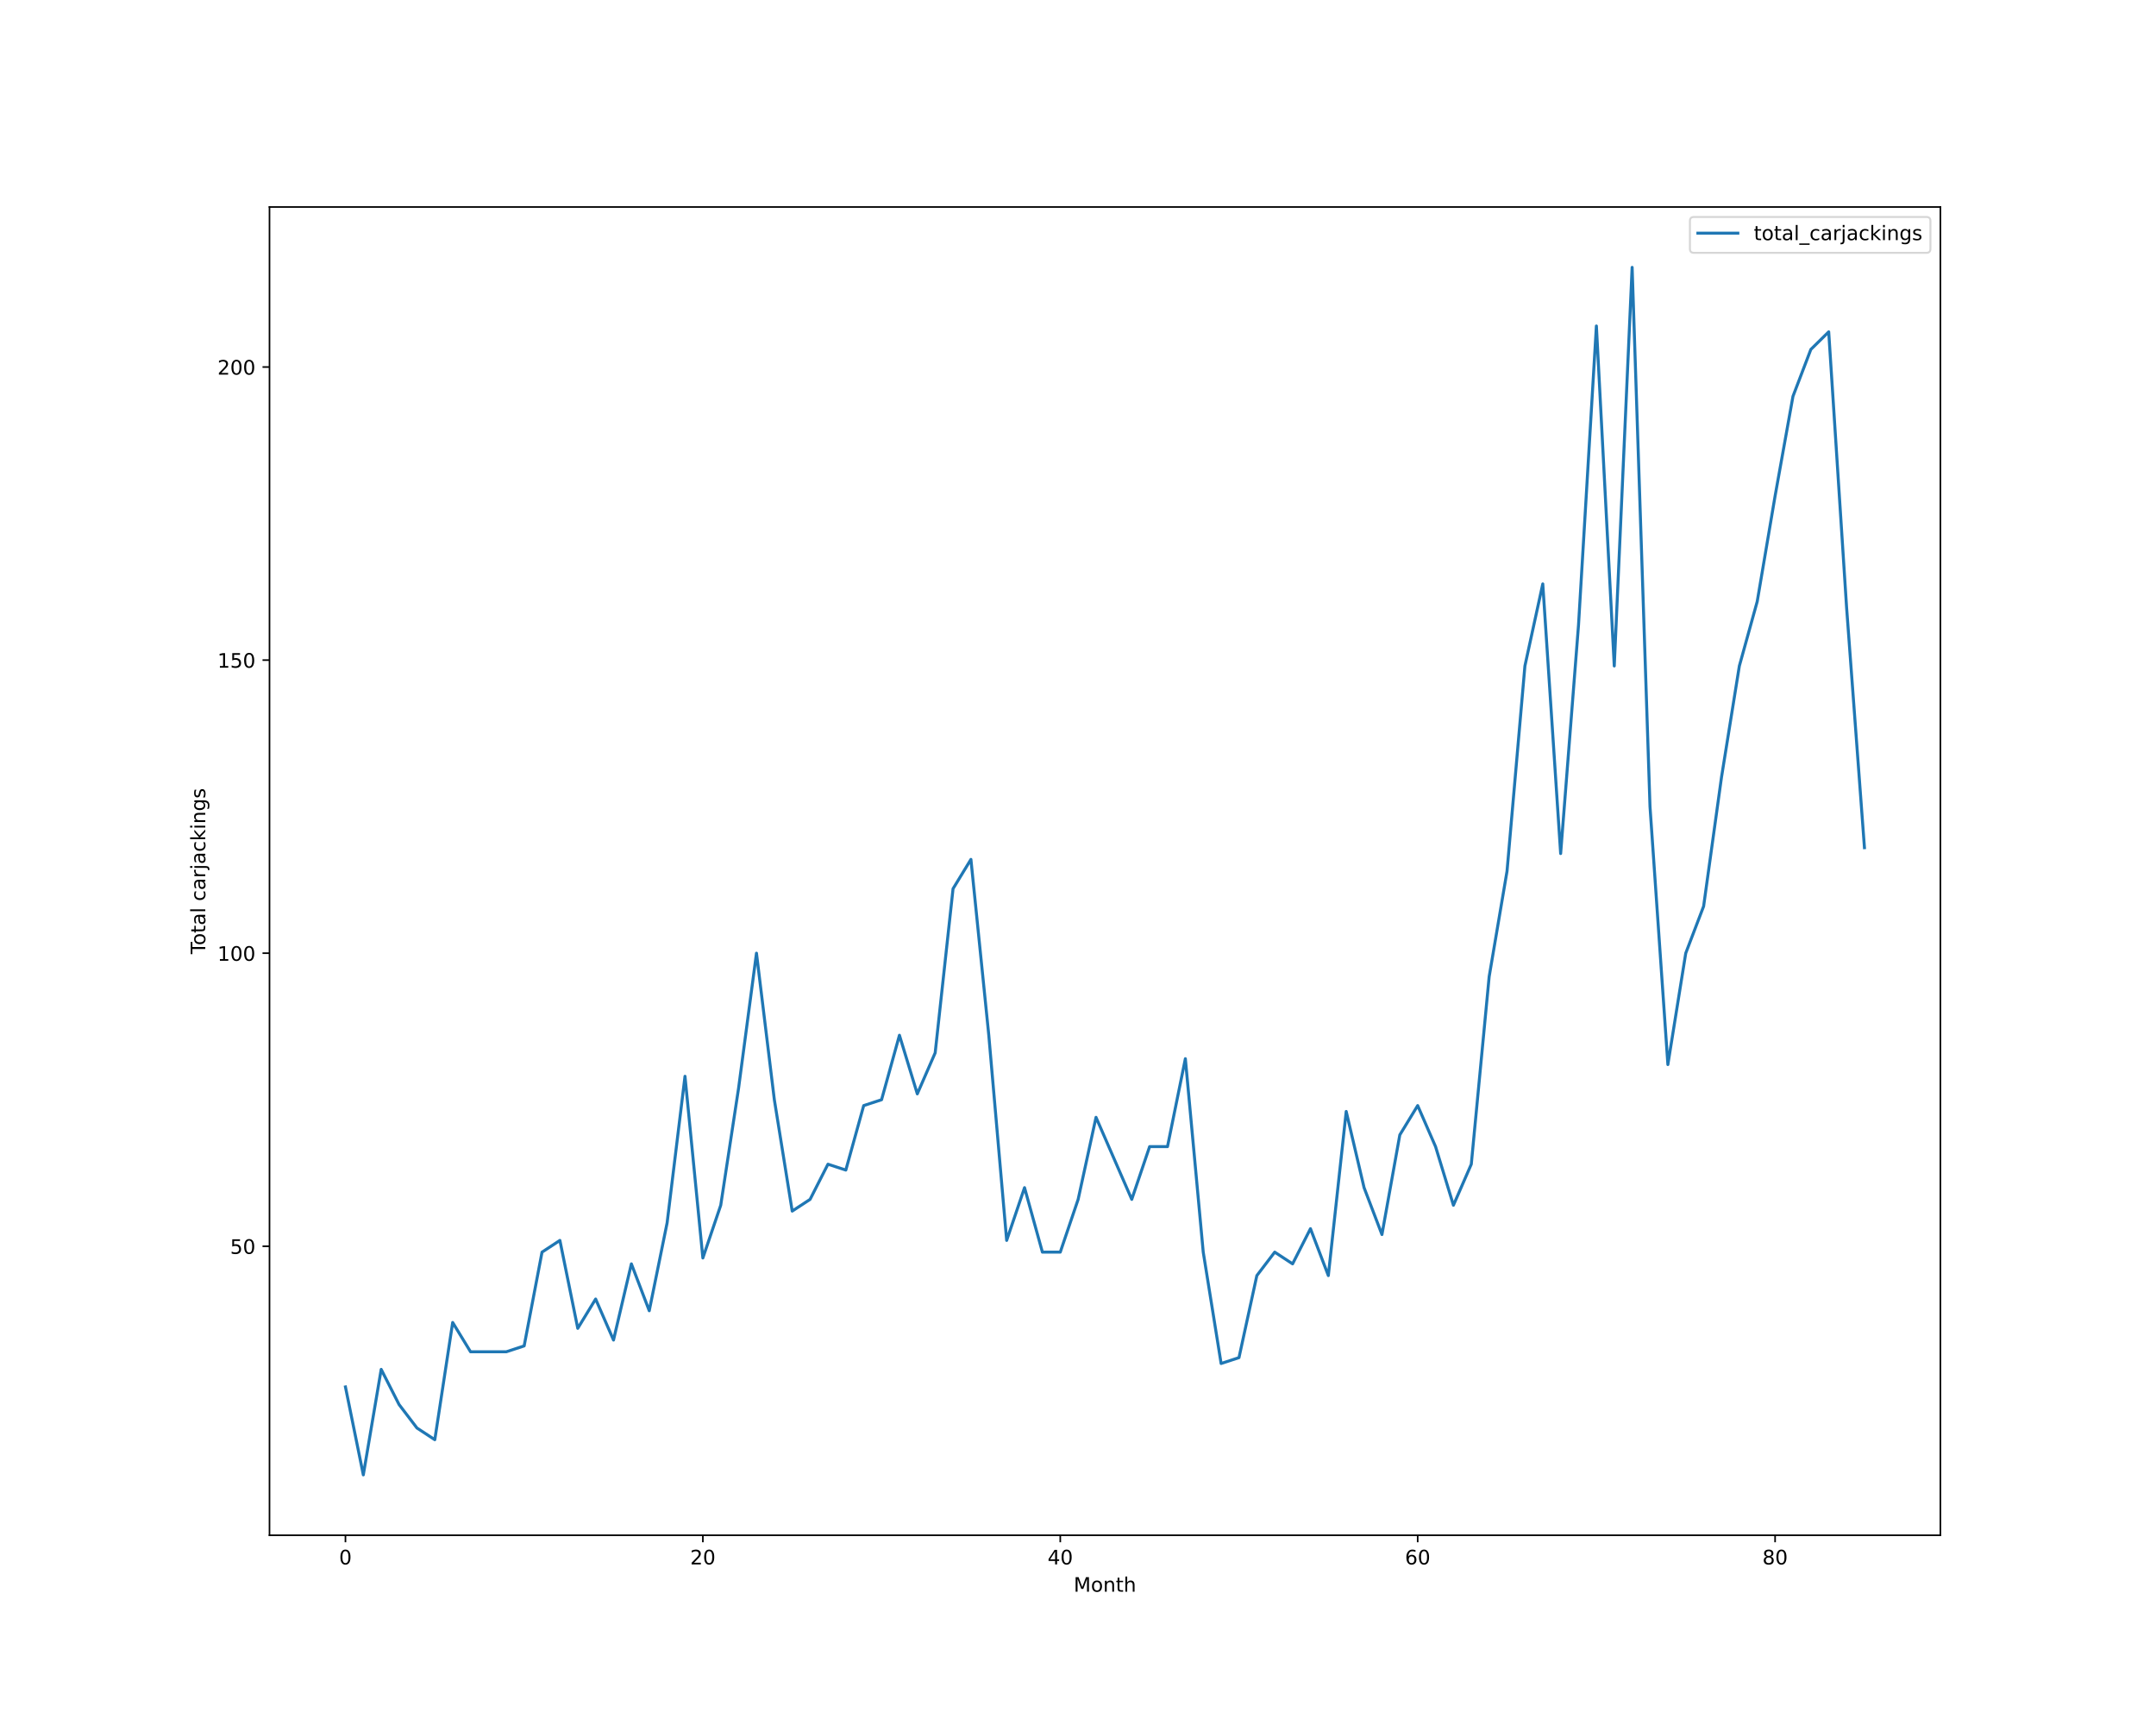
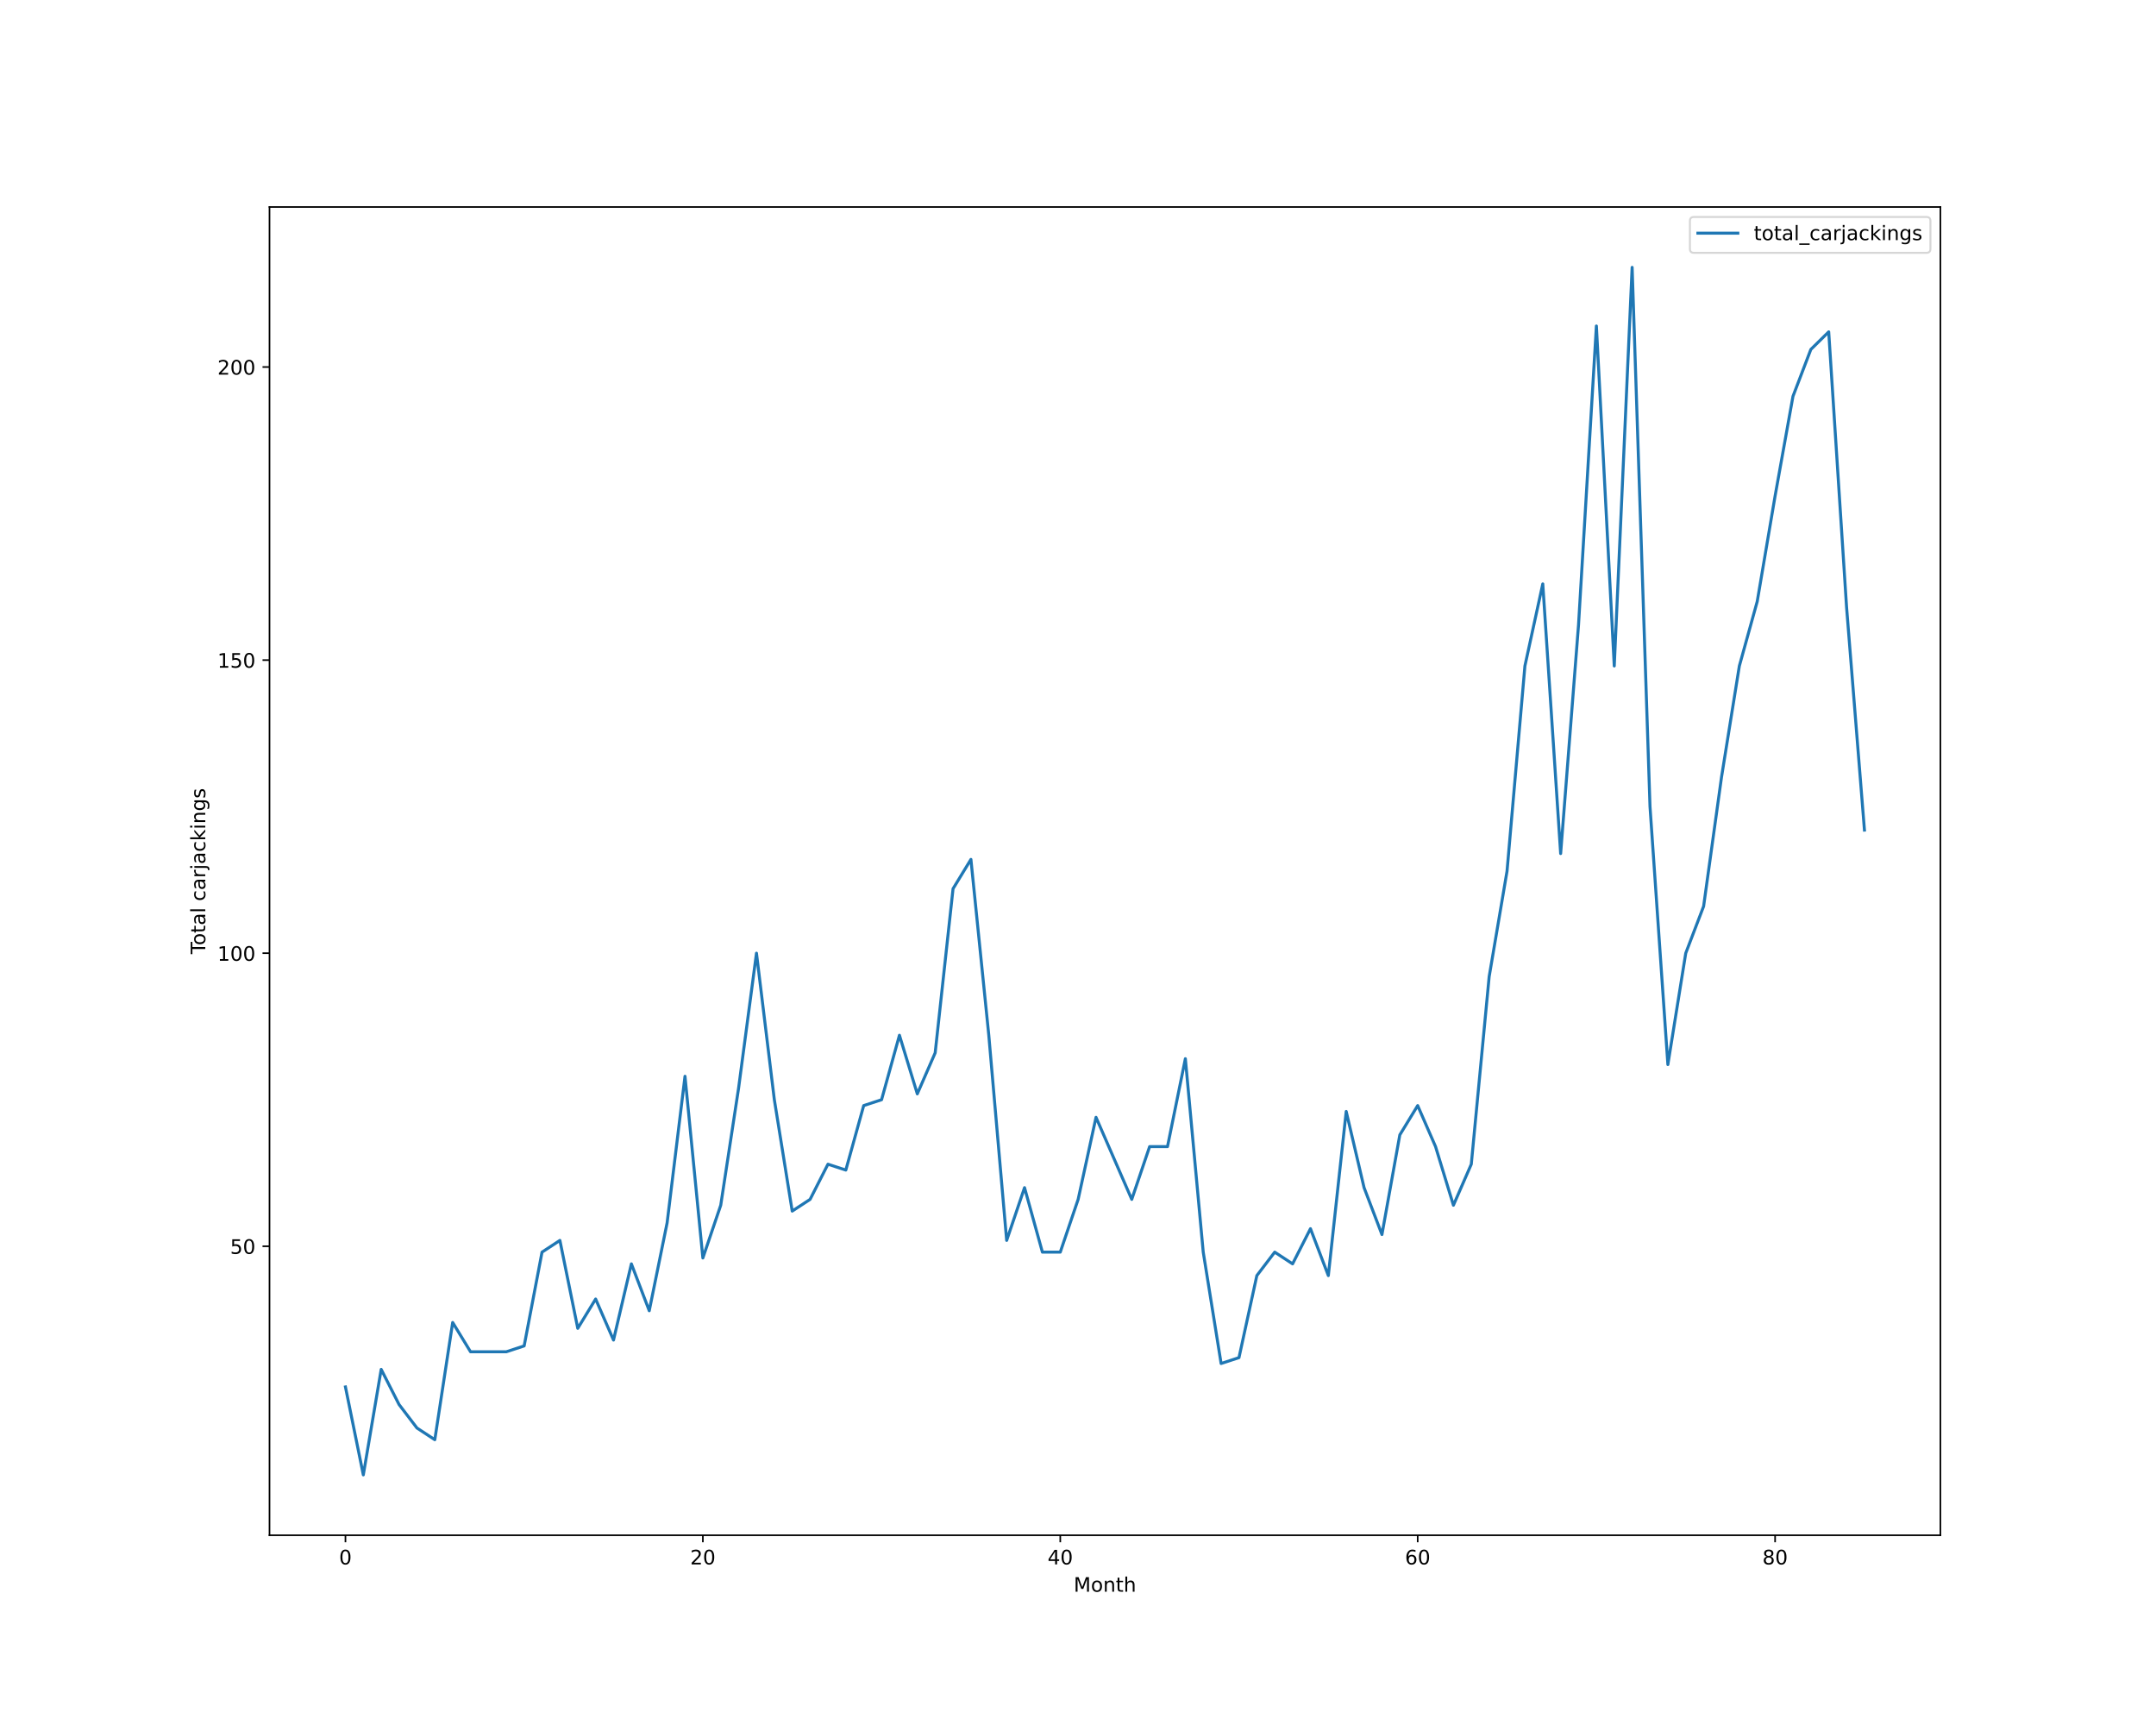
<svg xmlns="http://www.w3.org/2000/svg" xmlns:xlink="http://www.w3.org/1999/xlink" height="864pt" version="1.1" viewBox="0 0 1080 864" width="1080pt">
  <defs>
    <style type="text/css">*{stroke-linecap:butt;stroke-linejoin:round;}</style>
  </defs>
  <g id="figure_1">
    <g id="patch_1">
      <path d="M 0 864  L 1080 864  L 1080 0  L 0 0  z " style="fill:#ffffff;" />
    </g>
    <g id="axes_1">
      <g id="patch_2">
        <path d="M 135 768.96  L 972 768.96  L 972 103.68  L 135 103.68  z " style="fill:#ffffff;" />
      </g>
      <g id="matplotlib.axis_1">
        <g id="xtick_1">
          <g id="line2d_1">
            <defs>
-               <path d="M 0 0  L 0 3.5  " id="m11801aecba" style="stroke:#000000;stroke-width:0.8;" />
-             </defs>
-             <g>
-               <use style="stroke:#000000;stroke-width:0.8;" x="173.045" xlink:href="#m11801aecba" y="768.96" />
+               <path d="M 0 0  L 0 3.5  " id="m7a354d1640" style="stroke:#000000;stroke-width:0.8;" />
+             </defs>
+             <g>
+               <use style="stroke:#000000;stroke-width:0.8;" x="173.045" xlink:href="#m7a354d1640" y="768.96" />
            </g>
          </g>
          <g id="text_1">
            <g transform="translate(169.8642 783.5584)scale(0.1 -0.1)">
              <defs>
                <path d="M 2034 4250  Q 1547 4250 1301 3770  Q 1056 3291 1056 2328  Q 1056 1369 1301 889  Q 1547 409 2034 409  Q 2525 409 2770 889  Q 3016 1369 3016 2328  Q 3016 3291 2770 3770  Q 2525 4250 2034 4250  z M 2034 4750  Q 2819 4750 3233 4129  Q 3647 3509 3647 2328  Q 3647 1150 3233 529  Q 2819 -91 2034 -91  Q 1250 -91 836 529  Q 422 1150 422 2328  Q 422 3509 836 4129  Q 1250 4750 2034 4750  z " id="DejaVuSans-30" transform="scale(0.015625)" />
              </defs>
              <use xlink:href="#DejaVuSans-30" />
            </g>
          </g>
        </g>
        <g id="xtick_2">
          <g id="line2d_2">
            <g>
-               <use style="stroke:#000000;stroke-width:0.8;" x="352.083" xlink:href="#m11801aecba" y="768.96" />
+               <use style="stroke:#000000;stroke-width:0.8;" x="352.083" xlink:href="#m7a354d1640" y="768.96" />
            </g>
          </g>
          <g id="text_2">
            <g transform="translate(345.7204 783.5584)scale(0.1 -0.1)">
              <defs>
                <path d="M 1228 531  L 3431 531  L 3431 0  L 469 0  L 469 531  Q 828 903 1448 1529  Q 2069 2156 2228 2338  Q 2531 2678 2651 2914  Q 2772 3150 2772 3378  Q 2772 3750 2511 3984  Q 2250 4219 1831 4219  Q 1534 4219 1204 4116  Q 875 4013 500 3803  L 500 4441  Q 881 4594 1212 4672  Q 1544 4750 1819 4750  Q 2544 4750 2975 4387  Q 3406 4025 3406 3419  Q 3406 3131 3298 2873  Q 3191 2616 2906 2266  Q 2828 2175 2409 1742  Q 1991 1309 1228 531  z " id="DejaVuSans-32" transform="scale(0.015625)" />
              </defs>
              <use xlink:href="#DejaVuSans-32" />
              <use x="63.623" xlink:href="#DejaVuSans-30" />
            </g>
          </g>
        </g>
        <g id="xtick_3">
          <g id="line2d_3">
            <g>
-               <use style="stroke:#000000;stroke-width:0.8;" x="531.12" xlink:href="#m11801aecba" y="768.96" />
+               <use style="stroke:#000000;stroke-width:0.8;" x="531.12" xlink:href="#m7a354d1640" y="768.96" />
            </g>
          </g>
          <g id="text_3">
            <g transform="translate(524.7578 783.5584)scale(0.1 -0.1)">
              <defs>
                <path d="M 2419 4116  L 825 1625  L 2419 1625  L 2419 4116  z M 2253 4666  L 3047 4666  L 3047 1625  L 3713 1625  L 3713 1100  L 3047 1100  L 3047 0  L 2419 0  L 2419 1100  L 313 1100  L 313 1709  L 2253 4666  z " id="DejaVuSans-34" transform="scale(0.015625)" />
              </defs>
              <use xlink:href="#DejaVuSans-34" />
              <use x="63.623" xlink:href="#DejaVuSans-30" />
            </g>
          </g>
        </g>
        <g id="xtick_4">
          <g id="line2d_4">
            <g>
-               <use style="stroke:#000000;stroke-width:0.8;" x="710.158" xlink:href="#m11801aecba" y="768.96" />
+               <use style="stroke:#000000;stroke-width:0.8;" x="710.158" xlink:href="#m7a354d1640" y="768.96" />
            </g>
          </g>
          <g id="text_4">
            <g transform="translate(703.7953 783.5584)scale(0.1 -0.1)">
              <defs>
                <path d="M 2113 2584  Q 1688 2584 1439 2293  Q 1191 2003 1191 1497  Q 1191 994 1439 701  Q 1688 409 2113 409  Q 2538 409 2786 701  Q 3034 994 3034 1497  Q 3034 2003 2786 2293  Q 2538 2584 2113 2584  z M 3366 4563  L 3366 3988  Q 3128 4100 2886 4159  Q 2644 4219 2406 4219  Q 1781 4219 1451 3797  Q 1122 3375 1075 2522  Q 1259 2794 1537 2939  Q 1816 3084 2150 3084  Q 2853 3084 3261 2657  Q 3669 2231 3669 1497  Q 3669 778 3244 343  Q 2819 -91 2113 -91  Q 1303 -91 875 529  Q 447 1150 447 2328  Q 447 3434 972 4092  Q 1497 4750 2381 4750  Q 2619 4750 2861 4703  Q 3103 4656 3366 4563  z " id="DejaVuSans-36" transform="scale(0.015625)" />
              </defs>
              <use xlink:href="#DejaVuSans-36" />
              <use x="63.623" xlink:href="#DejaVuSans-30" />
            </g>
          </g>
        </g>
        <g id="xtick_5">
          <g id="line2d_5">
            <g>
-               <use style="stroke:#000000;stroke-width:0.8;" x="889.195" xlink:href="#m11801aecba" y="768.96" />
+               <use style="stroke:#000000;stroke-width:0.8;" x="889.195" xlink:href="#m7a354d1640" y="768.96" />
            </g>
          </g>
          <g id="text_5">
            <g transform="translate(882.8327 783.5584)scale(0.1 -0.1)">
              <defs>
                <path d="M 2034 2216  Q 1584 2216 1326 1975  Q 1069 1734 1069 1313  Q 1069 891 1326 650  Q 1584 409 2034 409  Q 2484 409 2743 651  Q 3003 894 3003 1313  Q 3003 1734 2745 1975  Q 2488 2216 2034 2216  z M 1403 2484  Q 997 2584 770 2862  Q 544 3141 544 3541  Q 544 4100 942 4425  Q 1341 4750 2034 4750  Q 2731 4750 3128 4425  Q 3525 4100 3525 3541  Q 3525 3141 3298 2862  Q 3072 2584 2669 2484  Q 3125 2378 3379 2068  Q 3634 1759 3634 1313  Q 3634 634 3220 271  Q 2806 -91 2034 -91  Q 1263 -91 848 271  Q 434 634 434 1313  Q 434 1759 690 2068  Q 947 2378 1403 2484  z M 1172 3481  Q 1172 3119 1398 2916  Q 1625 2713 2034 2713  Q 2441 2713 2670 2916  Q 2900 3119 2900 3481  Q 2900 3844 2670 4047  Q 2441 4250 2034 4250  Q 1625 4250 1398 4047  Q 1172 3844 1172 3481  z " id="DejaVuSans-38" transform="scale(0.015625)" />
              </defs>
              <use xlink:href="#DejaVuSans-38" />
              <use x="63.623" xlink:href="#DejaVuSans-30" />
            </g>
          </g>
        </g>
        <g id="text_6">
          <g transform="translate(537.8289 797.2366)scale(0.1 -0.1)">
            <defs>
              <path d="M 628 4666  L 1569 4666  L 2759 1491  L 3956 4666  L 4897 4666  L 4897 0  L 4281 0  L 4281 4097  L 3078 897  L 2444 897  L 1241 4097  L 1241 0  L 628 0  L 628 4666  z " id="DejaVuSans-4d" transform="scale(0.015625)" />
              <path d="M 1959 3097  Q 1497 3097 1228 2736  Q 959 2375 959 1747  Q 959 1119 1226 758  Q 1494 397 1959 397  Q 2419 397 2687 759  Q 2956 1122 2956 1747  Q 2956 2369 2687 2733  Q 2419 3097 1959 3097  z M 1959 3584  Q 2709 3584 3137 3096  Q 3566 2609 3566 1747  Q 3566 888 3137 398  Q 2709 -91 1959 -91  Q 1206 -91 779 398  Q 353 888 353 1747  Q 353 2609 779 3096  Q 1206 3584 1959 3584  z " id="DejaVuSans-6f" transform="scale(0.015625)" />
              <path d="M 3513 2113  L 3513 0  L 2938 0  L 2938 2094  Q 2938 2591 2744 2837  Q 2550 3084 2163 3084  Q 1697 3084 1428 2787  Q 1159 2491 1159 1978  L 1159 0  L 581 0  L 581 3500  L 1159 3500  L 1159 2956  Q 1366 3272 1645 3428  Q 1925 3584 2291 3584  Q 2894 3584 3203 3211  Q 3513 2838 3513 2113  z " id="DejaVuSans-6e" transform="scale(0.015625)" />
              <path d="M 1172 4494  L 1172 3500  L 2356 3500  L 2356 3053  L 1172 3053  L 1172 1153  Q 1172 725 1289 603  Q 1406 481 1766 481  L 2356 481  L 2356 0  L 1766 0  Q 1100 0 847 248  Q 594 497 594 1153  L 594 3053  L 172 3053  L 172 3500  L 594 3500  L 594 4494  L 1172 4494  z " id="DejaVuSans-74" transform="scale(0.015625)" />
              <path d="M 3513 2113  L 3513 0  L 2938 0  L 2938 2094  Q 2938 2591 2744 2837  Q 2550 3084 2163 3084  Q 1697 3084 1428 2787  Q 1159 2491 1159 1978  L 1159 0  L 581 0  L 581 4863  L 1159 4863  L 1159 2956  Q 1366 3272 1645 3428  Q 1925 3584 2291 3584  Q 2894 3584 3203 3211  Q 3513 2838 3513 2113  z " id="DejaVuSans-68" transform="scale(0.015625)" />
            </defs>
            <use xlink:href="#DejaVuSans-4d" />
            <use x="86.279" xlink:href="#DejaVuSans-6f" />
            <use x="147.461" xlink:href="#DejaVuSans-6e" />
            <use x="210.84" xlink:href="#DejaVuSans-74" />
            <use x="250.049" xlink:href="#DejaVuSans-68" />
          </g>
        </g>
      </g>
      <g id="matplotlib.axis_2">
        <g id="ytick_1">
          <g id="line2d_6">
            <defs>
-               <path d="M 0 0  L -3.5 0  " id="m342a920832" style="stroke:#000000;stroke-width:0.8;" />
-             </defs>
-             <g>
-               <use style="stroke:#000000;stroke-width:0.8;" x="135" xlink:href="#m342a920832" y="624.219" />
+               <path d="M 0 0  L -3.5 0  " id="mced653ecbb" style="stroke:#000000;stroke-width:0.8;" />
+             </defs>
+             <g>
+               <use style="stroke:#000000;stroke-width:0.8;" x="135" xlink:href="#mced653ecbb" y="624.219" />
            </g>
          </g>
          <g id="text_7">
            <g transform="translate(115.275 628.0182)scale(0.1 -0.1)">
              <defs>
                <path d="M 691 4666  L 3169 4666  L 3169 4134  L 1269 4134  L 1269 2991  Q 1406 3038 1543 3061  Q 1681 3084 1819 3084  Q 2600 3084 3056 2656  Q 3513 2228 3513 1497  Q 3513 744 3044 326  Q 2575 -91 1722 -91  Q 1428 -91 1123 -41  Q 819 9 494 109  L 494 744  Q 775 591 1075 516  Q 1375 441 1709 441  Q 2250 441 2565 725  Q 2881 1009 2881 1497  Q 2881 1984 2565 2268  Q 2250 2553 1709 2553  Q 1456 2553 1204 2497  Q 953 2441 691 2322  L 691 4666  z " id="DejaVuSans-35" transform="scale(0.015625)" />
              </defs>
              <use xlink:href="#DejaVuSans-35" />
              <use x="63.623" xlink:href="#DejaVuSans-30" />
            </g>
          </g>
        </g>
        <g id="ytick_2">
          <g id="line2d_7">
            <g>
-               <use style="stroke:#000000;stroke-width:0.8;" x="135" xlink:href="#m342a920832" y="477.423" />
+               <use style="stroke:#000000;stroke-width:0.8;" x="135" xlink:href="#mced653ecbb" y="477.423" />
            </g>
          </g>
          <g id="text_8">
            <g transform="translate(108.9125 481.2221)scale(0.1 -0.1)">
              <defs>
                <path d="M 794 531  L 1825 531  L 1825 4091  L 703 3866  L 703 4441  L 1819 4666  L 2450 4666  L 2450 531  L 3481 531  L 3481 0  L 794 0  L 794 531  z " id="DejaVuSans-31" transform="scale(0.015625)" />
              </defs>
              <use xlink:href="#DejaVuSans-31" />
              <use x="63.623" xlink:href="#DejaVuSans-30" />
              <use x="127.246" xlink:href="#DejaVuSans-30" />
            </g>
          </g>
        </g>
        <g id="ytick_3">
          <g id="line2d_8">
            <g>
-               <use style="stroke:#000000;stroke-width:0.8;" x="135" xlink:href="#m342a920832" y="330.627" />
+               <use style="stroke:#000000;stroke-width:0.8;" x="135" xlink:href="#mced653ecbb" y="330.627" />
            </g>
          </g>
          <g id="text_9">
            <g transform="translate(108.9125 334.426)scale(0.1 -0.1)">
              <use xlink:href="#DejaVuSans-31" />
              <use x="63.623" xlink:href="#DejaVuSans-35" />
              <use x="127.246" xlink:href="#DejaVuSans-30" />
            </g>
          </g>
        </g>
        <g id="ytick_4">
          <g id="line2d_9">
            <g>
-               <use style="stroke:#000000;stroke-width:0.8;" x="135" xlink:href="#m342a920832" y="183.831" />
+               <use style="stroke:#000000;stroke-width:0.8;" x="135" xlink:href="#mced653ecbb" y="183.831" />
            </g>
          </g>
          <g id="text_10">
            <g transform="translate(108.9125 187.6299)scale(0.1 -0.1)">
              <use xlink:href="#DejaVuSans-32" />
              <use x="63.623" xlink:href="#DejaVuSans-30" />
              <use x="127.246" xlink:href="#DejaVuSans-30" />
            </g>
          </g>
        </g>
        <g id="text_11">
          <g transform="translate(102.8328 477.8888)rotate(-90)scale(0.1 -0.1)">
            <defs>
              <path d="M -19 4666  L 3928 4666  L 3928 4134  L 2272 4134  L 2272 0  L 1638 0  L 1638 4134  L -19 4134  L -19 4666  z " id="DejaVuSans-54" transform="scale(0.015625)" />
              <path d="M 2194 1759  Q 1497 1759 1228 1600  Q 959 1441 959 1056  Q 959 750 1161 570  Q 1363 391 1709 391  Q 2188 391 2477 730  Q 2766 1069 2766 1631  L 2766 1759  L 2194 1759  z M 3341 1997  L 3341 0  L 2766 0  L 2766 531  Q 2569 213 2275 61  Q 1981 -91 1556 -91  Q 1019 -91 701 211  Q 384 513 384 1019  Q 384 1609 779 1909  Q 1175 2209 1959 2209  L 2766 2209  L 2766 2266  Q 2766 2663 2505 2880  Q 2244 3097 1772 3097  Q 1472 3097 1187 3025  Q 903 2953 641 2809  L 641 3341  Q 956 3463 1253 3523  Q 1550 3584 1831 3584  Q 2591 3584 2966 3190  Q 3341 2797 3341 1997  z " id="DejaVuSans-61" transform="scale(0.015625)" />
              <path d="M 603 4863  L 1178 4863  L 1178 0  L 603 0  L 603 4863  z " id="DejaVuSans-6c" transform="scale(0.015625)" />
              <path id="DejaVuSans-20" transform="scale(0.015625)" />
              <path d="M 3122 3366  L 3122 2828  Q 2878 2963 2633 3030  Q 2388 3097 2138 3097  Q 1578 3097 1268 2742  Q 959 2388 959 1747  Q 959 1106 1268 751  Q 1578 397 2138 397  Q 2388 397 2633 464  Q 2878 531 3122 666  L 3122 134  Q 2881 22 2623 -34  Q 2366 -91 2075 -91  Q 1284 -91 818 406  Q 353 903 353 1747  Q 353 2603 823 3093  Q 1294 3584 2113 3584  Q 2378 3584 2631 3529  Q 2884 3475 3122 3366  z " id="DejaVuSans-63" transform="scale(0.015625)" />
              <path d="M 2631 2963  Q 2534 3019 2420 3045  Q 2306 3072 2169 3072  Q 1681 3072 1420 2755  Q 1159 2438 1159 1844  L 1159 0  L 581 0  L 581 3500  L 1159 3500  L 1159 2956  Q 1341 3275 1631 3429  Q 1922 3584 2338 3584  Q 2397 3584 2469 3576  Q 2541 3569 2628 3553  L 2631 2963  z " id="DejaVuSans-72" transform="scale(0.015625)" />
              <path d="M 603 3500  L 1178 3500  L 1178 -63  Q 1178 -731 923 -1031  Q 669 -1331 103 -1331  L -116 -1331  L -116 -844  L 38 -844  Q 366 -844 484 -692  Q 603 -541 603 -63  L 603 3500  z M 603 4863  L 1178 4863  L 1178 4134  L 603 4134  L 603 4863  z " id="DejaVuSans-6a" transform="scale(0.015625)" />
              <path d="M 581 4863  L 1159 4863  L 1159 1991  L 2875 3500  L 3609 3500  L 1753 1863  L 3688 0  L 2938 0  L 1159 1709  L 1159 0  L 581 0  L 581 4863  z " id="DejaVuSans-6b" transform="scale(0.015625)" />
              <path d="M 603 3500  L 1178 3500  L 1178 0  L 603 0  L 603 3500  z M 603 4863  L 1178 4863  L 1178 4134  L 603 4134  L 603 4863  z " id="DejaVuSans-69" transform="scale(0.015625)" />
              <path d="M 2906 1791  Q 2906 2416 2648 2759  Q 2391 3103 1925 3103  Q 1463 3103 1205 2759  Q 947 2416 947 1791  Q 947 1169 1205 825  Q 1463 481 1925 481  Q 2391 481 2648 825  Q 2906 1169 2906 1791  z M 3481 434  Q 3481 -459 3084 -895  Q 2688 -1331 1869 -1331  Q 1566 -1331 1297 -1286  Q 1028 -1241 775 -1147  L 775 -588  Q 1028 -725 1275 -790  Q 1522 -856 1778 -856  Q 2344 -856 2625 -561  Q 2906 -266 2906 331  L 2906 616  Q 2728 306 2450 153  Q 2172 0 1784 0  Q 1141 0 747 490  Q 353 981 353 1791  Q 353 2603 747 3093  Q 1141 3584 1784 3584  Q 2172 3584 2450 3431  Q 2728 3278 2906 2969  L 2906 3500  L 3481 3500  L 3481 434  z " id="DejaVuSans-67" transform="scale(0.015625)" />
              <path d="M 2834 3397  L 2834 2853  Q 2591 2978 2328 3040  Q 2066 3103 1784 3103  Q 1356 3103 1142 2972  Q 928 2841 928 2578  Q 928 2378 1081 2264  Q 1234 2150 1697 2047  L 1894 2003  Q 2506 1872 2764 1633  Q 3022 1394 3022 966  Q 3022 478 2636 193  Q 2250 -91 1575 -91  Q 1294 -91 989 -36  Q 684 19 347 128  L 347 722  Q 666 556 975 473  Q 1284 391 1588 391  Q 1994 391 2212 530  Q 2431 669 2431 922  Q 2431 1156 2273 1281  Q 2116 1406 1581 1522  L 1381 1569  Q 847 1681 609 1914  Q 372 2147 372 2553  Q 372 3047 722 3315  Q 1072 3584 1716 3584  Q 2034 3584 2315 3537  Q 2597 3491 2834 3397  z " id="DejaVuSans-73" transform="scale(0.015625)" />
            </defs>
            <use xlink:href="#DejaVuSans-54" />
            <use x="44.084" xlink:href="#DejaVuSans-6f" />
            <use x="105.266" xlink:href="#DejaVuSans-74" />
            <use x="144.475" xlink:href="#DejaVuSans-61" />
            <use x="205.754" xlink:href="#DejaVuSans-6c" />
            <use x="233.537" xlink:href="#DejaVuSans-20" />
            <use x="265.324" xlink:href="#DejaVuSans-63" />
            <use x="320.305" xlink:href="#DejaVuSans-61" />
            <use x="381.584" xlink:href="#DejaVuSans-72" />
            <use x="422.697" xlink:href="#DejaVuSans-6a" />
            <use x="450.48" xlink:href="#DejaVuSans-61" />
            <use x="511.76" xlink:href="#DejaVuSans-63" />
            <use x="566.74" xlink:href="#DejaVuSans-6b" />
            <use x="624.65" xlink:href="#DejaVuSans-69" />
            <use x="652.434" xlink:href="#DejaVuSans-6e" />
            <use x="715.812" xlink:href="#DejaVuSans-67" />
            <use x="779.289" xlink:href="#DejaVuSans-73" />
          </g>
        </g>
      </g>
      <g id="line2d_10">
-         <path clip-path="url(#pbc7fd589c1)" d="M 173.045 694.681  L 181.997 738.72  L 190.949 685.873  L 199.901 703.489  L 208.853 715.233  L 217.805 721.104  L 226.757 662.386  L 235.709 677.066  L 244.66 677.066  L 253.612 677.066  L 262.564 674.13  L 271.516 627.155  L 280.468 621.283  L 289.42 665.322  L 298.372 650.642  L 307.324 671.194  L 316.275 633.027  L 325.227 656.514  L 334.179 612.475  L 343.131 539.077  L 352.083 630.091  L 361.035 603.668  L 369.987 544.949  L 378.939 477.423  L 387.89 550.821  L 396.842 606.603  L 405.794 600.732  L 414.746 583.116  L 423.698 586.052  L 432.65 553.757  L 441.602 550.821  L 450.553 518.526  L 459.505 547.885  L 468.457 527.334  L 477.409 445.128  L 486.361 430.448  L 495.313 518.526  L 504.265 621.283  L 513.217 594.86  L 522.168 627.155  L 531.12 627.155  L 540.072 600.732  L 549.024 559.629  L 557.976 580.18  L 566.928 600.732  L 575.88 574.308  L 584.832 574.308  L 593.783 530.27  L 602.735 627.155  L 611.687 682.937  L 620.639 680.002  L 629.591 638.899  L 638.543 627.155  L 647.495 633.027  L 656.447 615.411  L 665.398 638.899  L 674.35 556.693  L 683.302 594.86  L 692.254 618.347  L 701.206 568.437  L 710.158 553.757  L 719.11 574.308  L 728.061 603.668  L 737.013 583.116  L 745.965 489.167  L 754.917 436.32  L 763.869 333.563  L 772.821 292.46  L 781.773 427.512  L 790.725 313.011  L 799.676 163.279  L 808.628 333.563  L 817.58 133.92  L 826.532 404.025  L 835.484 533.205  L 844.436 477.423  L 853.388 453.936  L 862.34 389.345  L 871.291 333.563  L 880.243 301.268  L 889.195 248.421  L 898.147 198.51  L 907.099 175.023  L 916.051 166.215  L 925.003 304.203  L 933.955 424.576  " style="fill:none;stroke:#1f77b4;stroke-linecap:square;stroke-width:1.5;" />
+         <path clip-path="url(#p8c6cc42170)" d="M 173.045 694.681  L 181.997 738.72  L 190.949 685.873  L 199.901 703.489  L 208.853 715.233  L 217.805 721.104  L 226.757 662.386  L 235.709 677.066  L 244.66 677.066  L 253.612 677.066  L 262.564 674.13  L 271.516 627.155  L 280.468 621.283  L 289.42 665.322  L 298.372 650.642  L 307.324 671.194  L 316.275 633.027  L 325.227 656.514  L 334.179 612.475  L 343.131 539.077  L 352.083 630.091  L 361.035 603.668  L 369.987 544.949  L 378.939 477.423  L 387.89 550.821  L 396.842 606.603  L 405.794 600.732  L 414.746 583.116  L 423.698 586.052  L 432.65 553.757  L 441.602 550.821  L 450.553 518.526  L 459.505 547.885  L 468.457 527.334  L 477.409 445.128  L 486.361 430.448  L 495.313 518.526  L 504.265 621.283  L 513.217 594.86  L 522.168 627.155  L 531.12 627.155  L 540.072 600.732  L 549.024 559.629  L 557.976 580.18  L 566.928 600.732  L 575.88 574.308  L 584.832 574.308  L 593.783 530.27  L 602.735 627.155  L 611.687 682.937  L 620.639 680.002  L 629.591 638.899  L 638.543 627.155  L 647.495 633.027  L 656.447 615.411  L 665.398 638.899  L 674.35 556.693  L 683.302 594.86  L 692.254 618.347  L 701.206 568.437  L 710.158 553.757  L 719.11 574.308  L 728.061 603.668  L 737.013 583.116  L 745.965 489.167  L 754.917 436.32  L 763.869 333.563  L 772.821 292.46  L 781.773 427.512  L 790.725 313.011  L 799.676 163.279  L 808.628 333.563  L 817.58 133.92  L 826.532 404.025  L 835.484 533.205  L 844.436 477.423  L 853.388 453.936  L 862.34 389.345  L 871.291 333.563  L 880.243 301.268  L 889.195 248.421  L 898.147 198.51  L 907.099 175.023  L 916.051 166.215  L 925.003 304.203  L 933.955 415.769  " style="fill:none;stroke:#1f77b4;stroke-linecap:square;stroke-width:1.5;" />
      </g>
      <g id="patch_3">
        <path d="M 135 768.96  L 135 103.68  " style="fill:none;stroke:#000000;stroke-linecap:square;stroke-linejoin:miter;stroke-width:0.8;" />
      </g>
      <g id="patch_4">
        <path d="M 972 768.96  L 972 103.68  " style="fill:none;stroke:#000000;stroke-linecap:square;stroke-linejoin:miter;stroke-width:0.8;" />
      </g>
      <g id="patch_5">
        <path d="M 135 768.96  L 972 768.96  " style="fill:none;stroke:#000000;stroke-linecap:square;stroke-linejoin:miter;stroke-width:0.8;" />
      </g>
      <g id="patch_6">
        <path d="M 135 103.68  L 972 103.68  " style="fill:none;stroke:#000000;stroke-linecap:square;stroke-linejoin:miter;stroke-width:0.8;" />
      </g>
      <g id="legend_1">
        <g id="patch_7">
          <path d="M 848.528 126.636  L 965 126.636  Q 967 126.636 967 124.636  L 967 110.68  Q 967 108.68 965 108.68  L 848.528 108.68  Q 846.528 108.68 846.528 110.68  L 846.528 124.636  Q 846.528 126.636 848.528 126.636  z " style="fill:#ffffff;opacity:0.8;stroke:#cccccc;stroke-linejoin:miter;" />
        </g>
        <g id="line2d_11">
          <path d="M 850.528 116.778  L 870.528 116.778  " style="fill:none;stroke:#1f77b4;stroke-linecap:square;stroke-width:1.5;" />
        </g>
        <g id="line2d_12" />
        <g id="text_12">
          <g transform="translate(878.5281 120.2784)scale(0.1 -0.1)">
            <defs>
              <path d="M 3263 -1063  L 3263 -1509  L -63 -1509  L -63 -1063  L 3263 -1063  z " id="DejaVuSans-5f" transform="scale(0.015625)" />
            </defs>
            <use xlink:href="#DejaVuSans-74" />
            <use x="39.209" xlink:href="#DejaVuSans-6f" />
            <use x="100.391" xlink:href="#DejaVuSans-74" />
            <use x="139.6" xlink:href="#DejaVuSans-61" />
            <use x="200.879" xlink:href="#DejaVuSans-6c" />
            <use x="228.662" xlink:href="#DejaVuSans-5f" />
            <use x="278.662" xlink:href="#DejaVuSans-63" />
            <use x="333.643" xlink:href="#DejaVuSans-61" />
            <use x="394.922" xlink:href="#DejaVuSans-72" />
            <use x="436.035" xlink:href="#DejaVuSans-6a" />
            <use x="463.818" xlink:href="#DejaVuSans-61" />
            <use x="525.098" xlink:href="#DejaVuSans-63" />
            <use x="580.078" xlink:href="#DejaVuSans-6b" />
            <use x="637.988" xlink:href="#DejaVuSans-69" />
            <use x="665.771" xlink:href="#DejaVuSans-6e" />
            <use x="729.15" xlink:href="#DejaVuSans-67" />
            <use x="792.627" xlink:href="#DejaVuSans-73" />
          </g>
        </g>
      </g>
    </g>
  </g>
  <defs>
-     <clipPath id="pbc7fd589c1">
+     <clipPath id="p8c6cc42170">
      <rect height="665.28" width="837" x="135" y="103.68" />
    </clipPath>
  </defs>
</svg>
